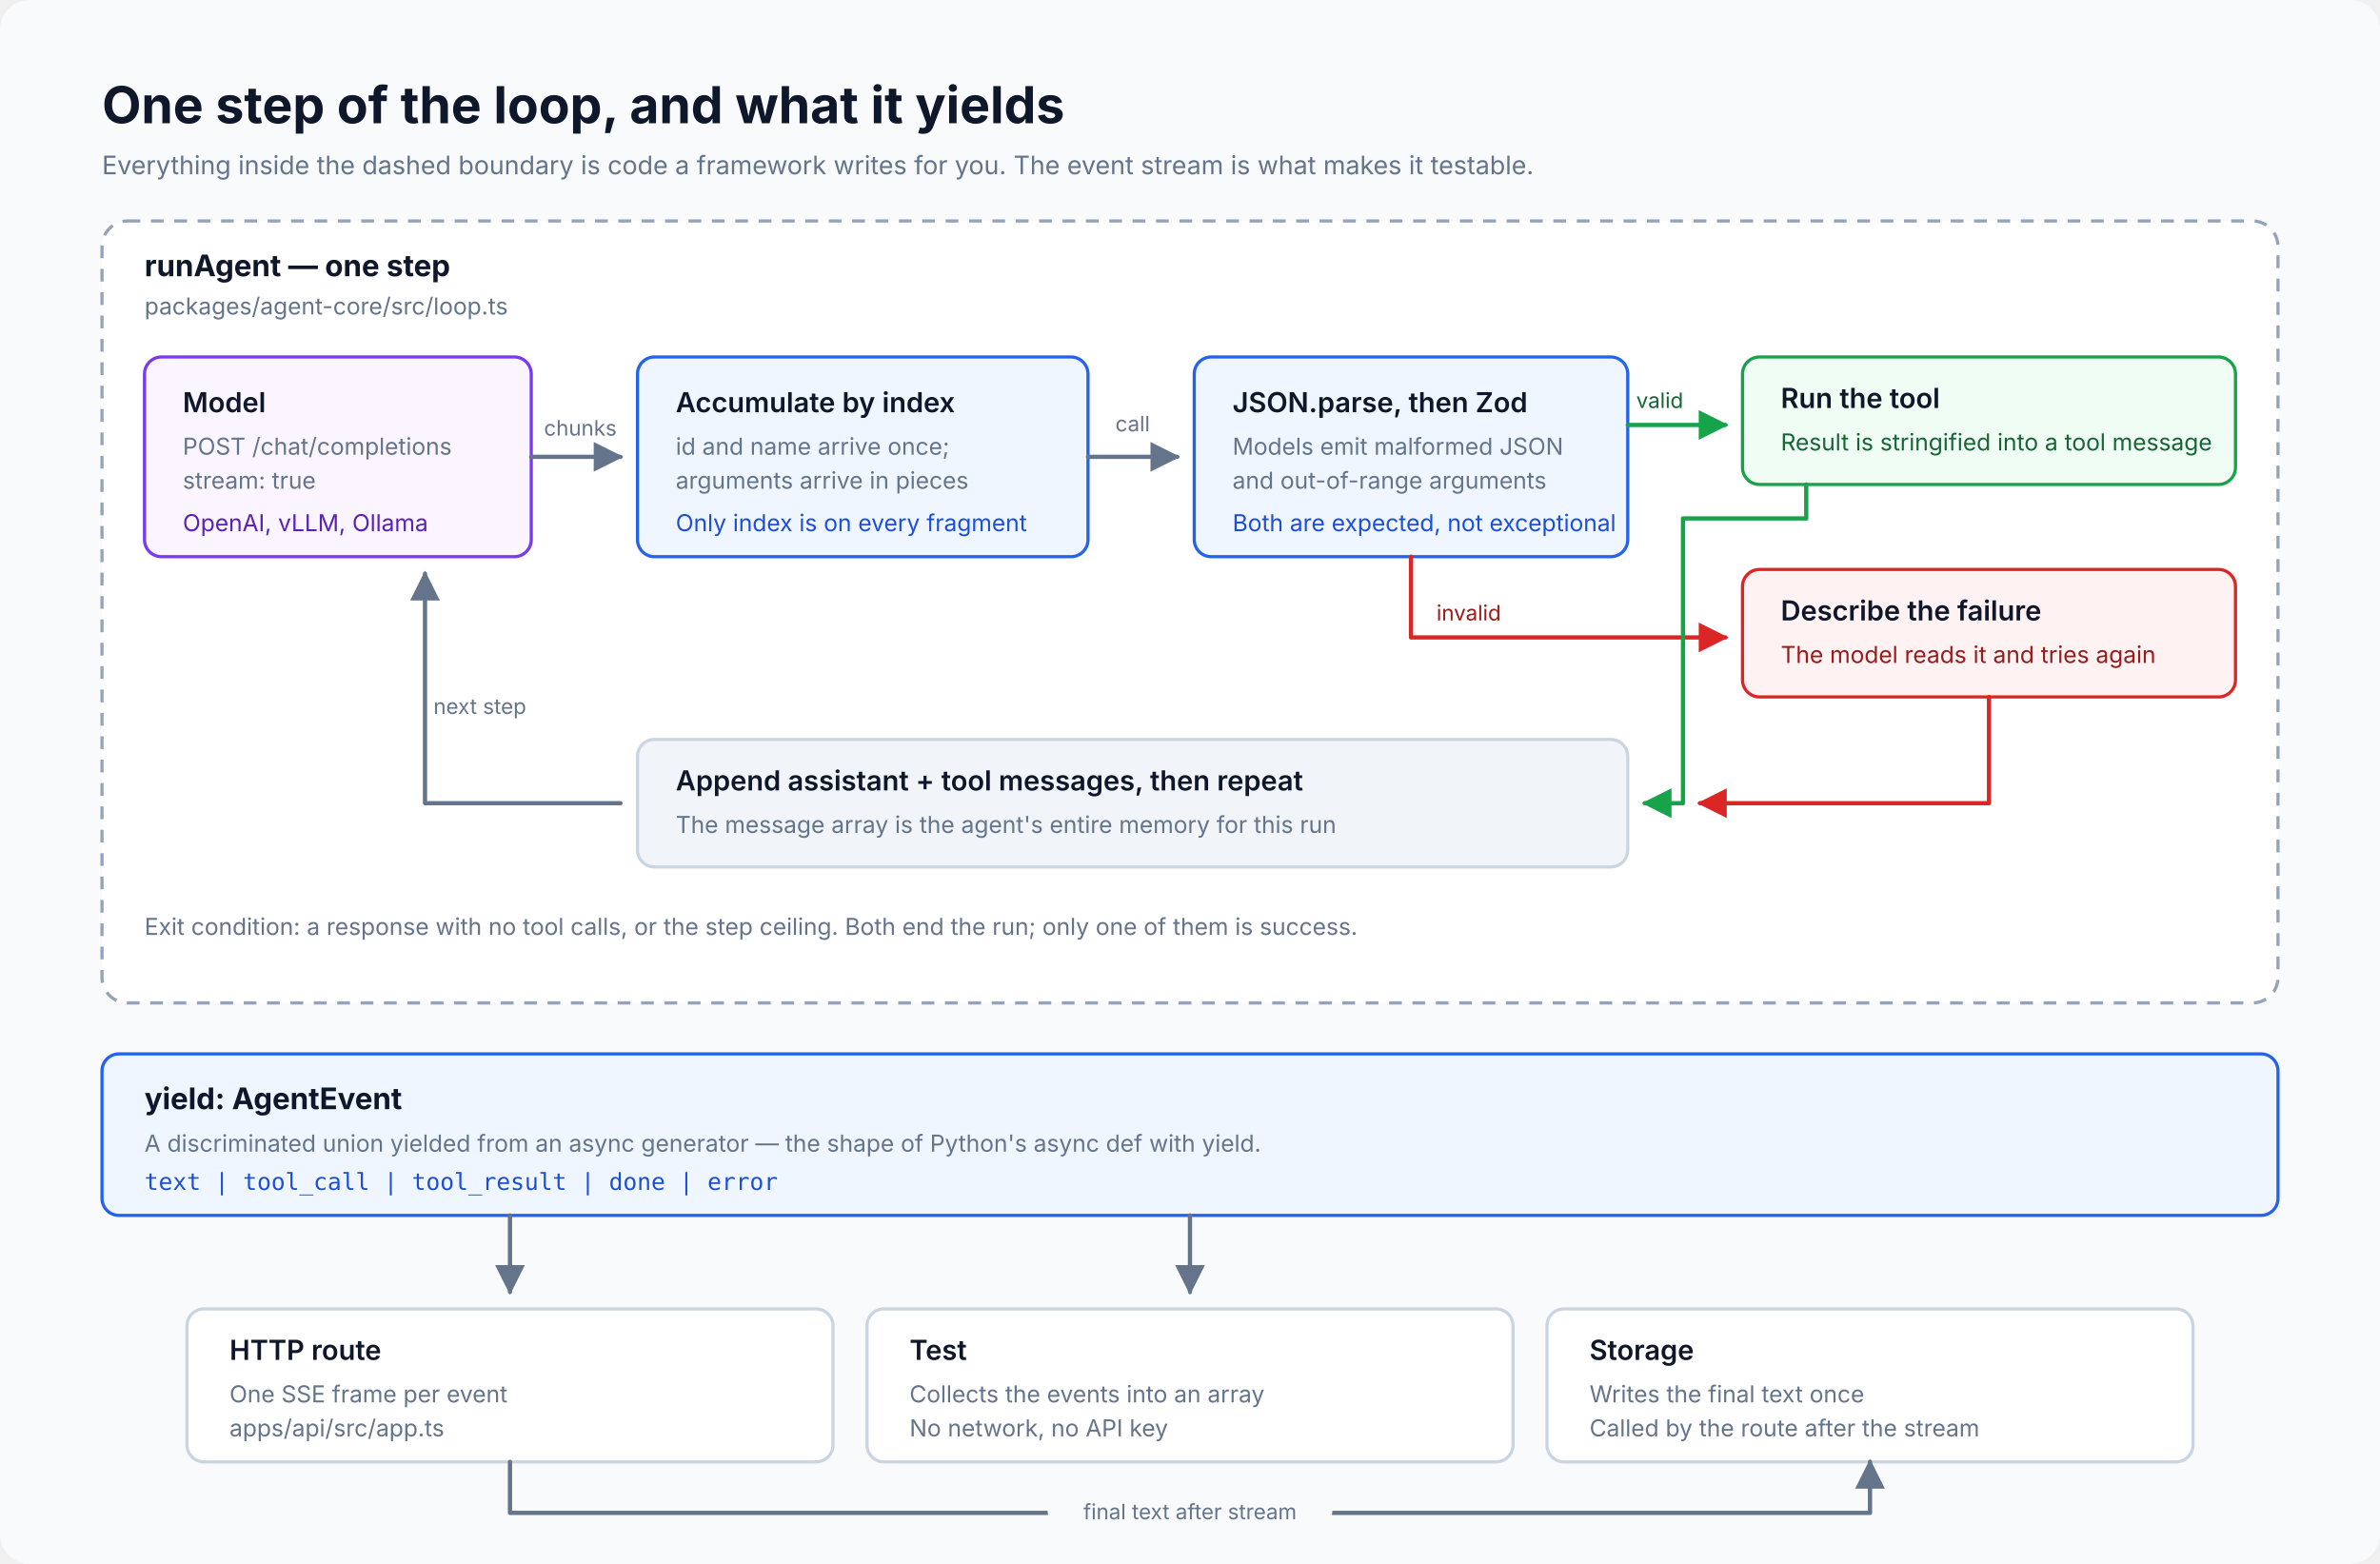
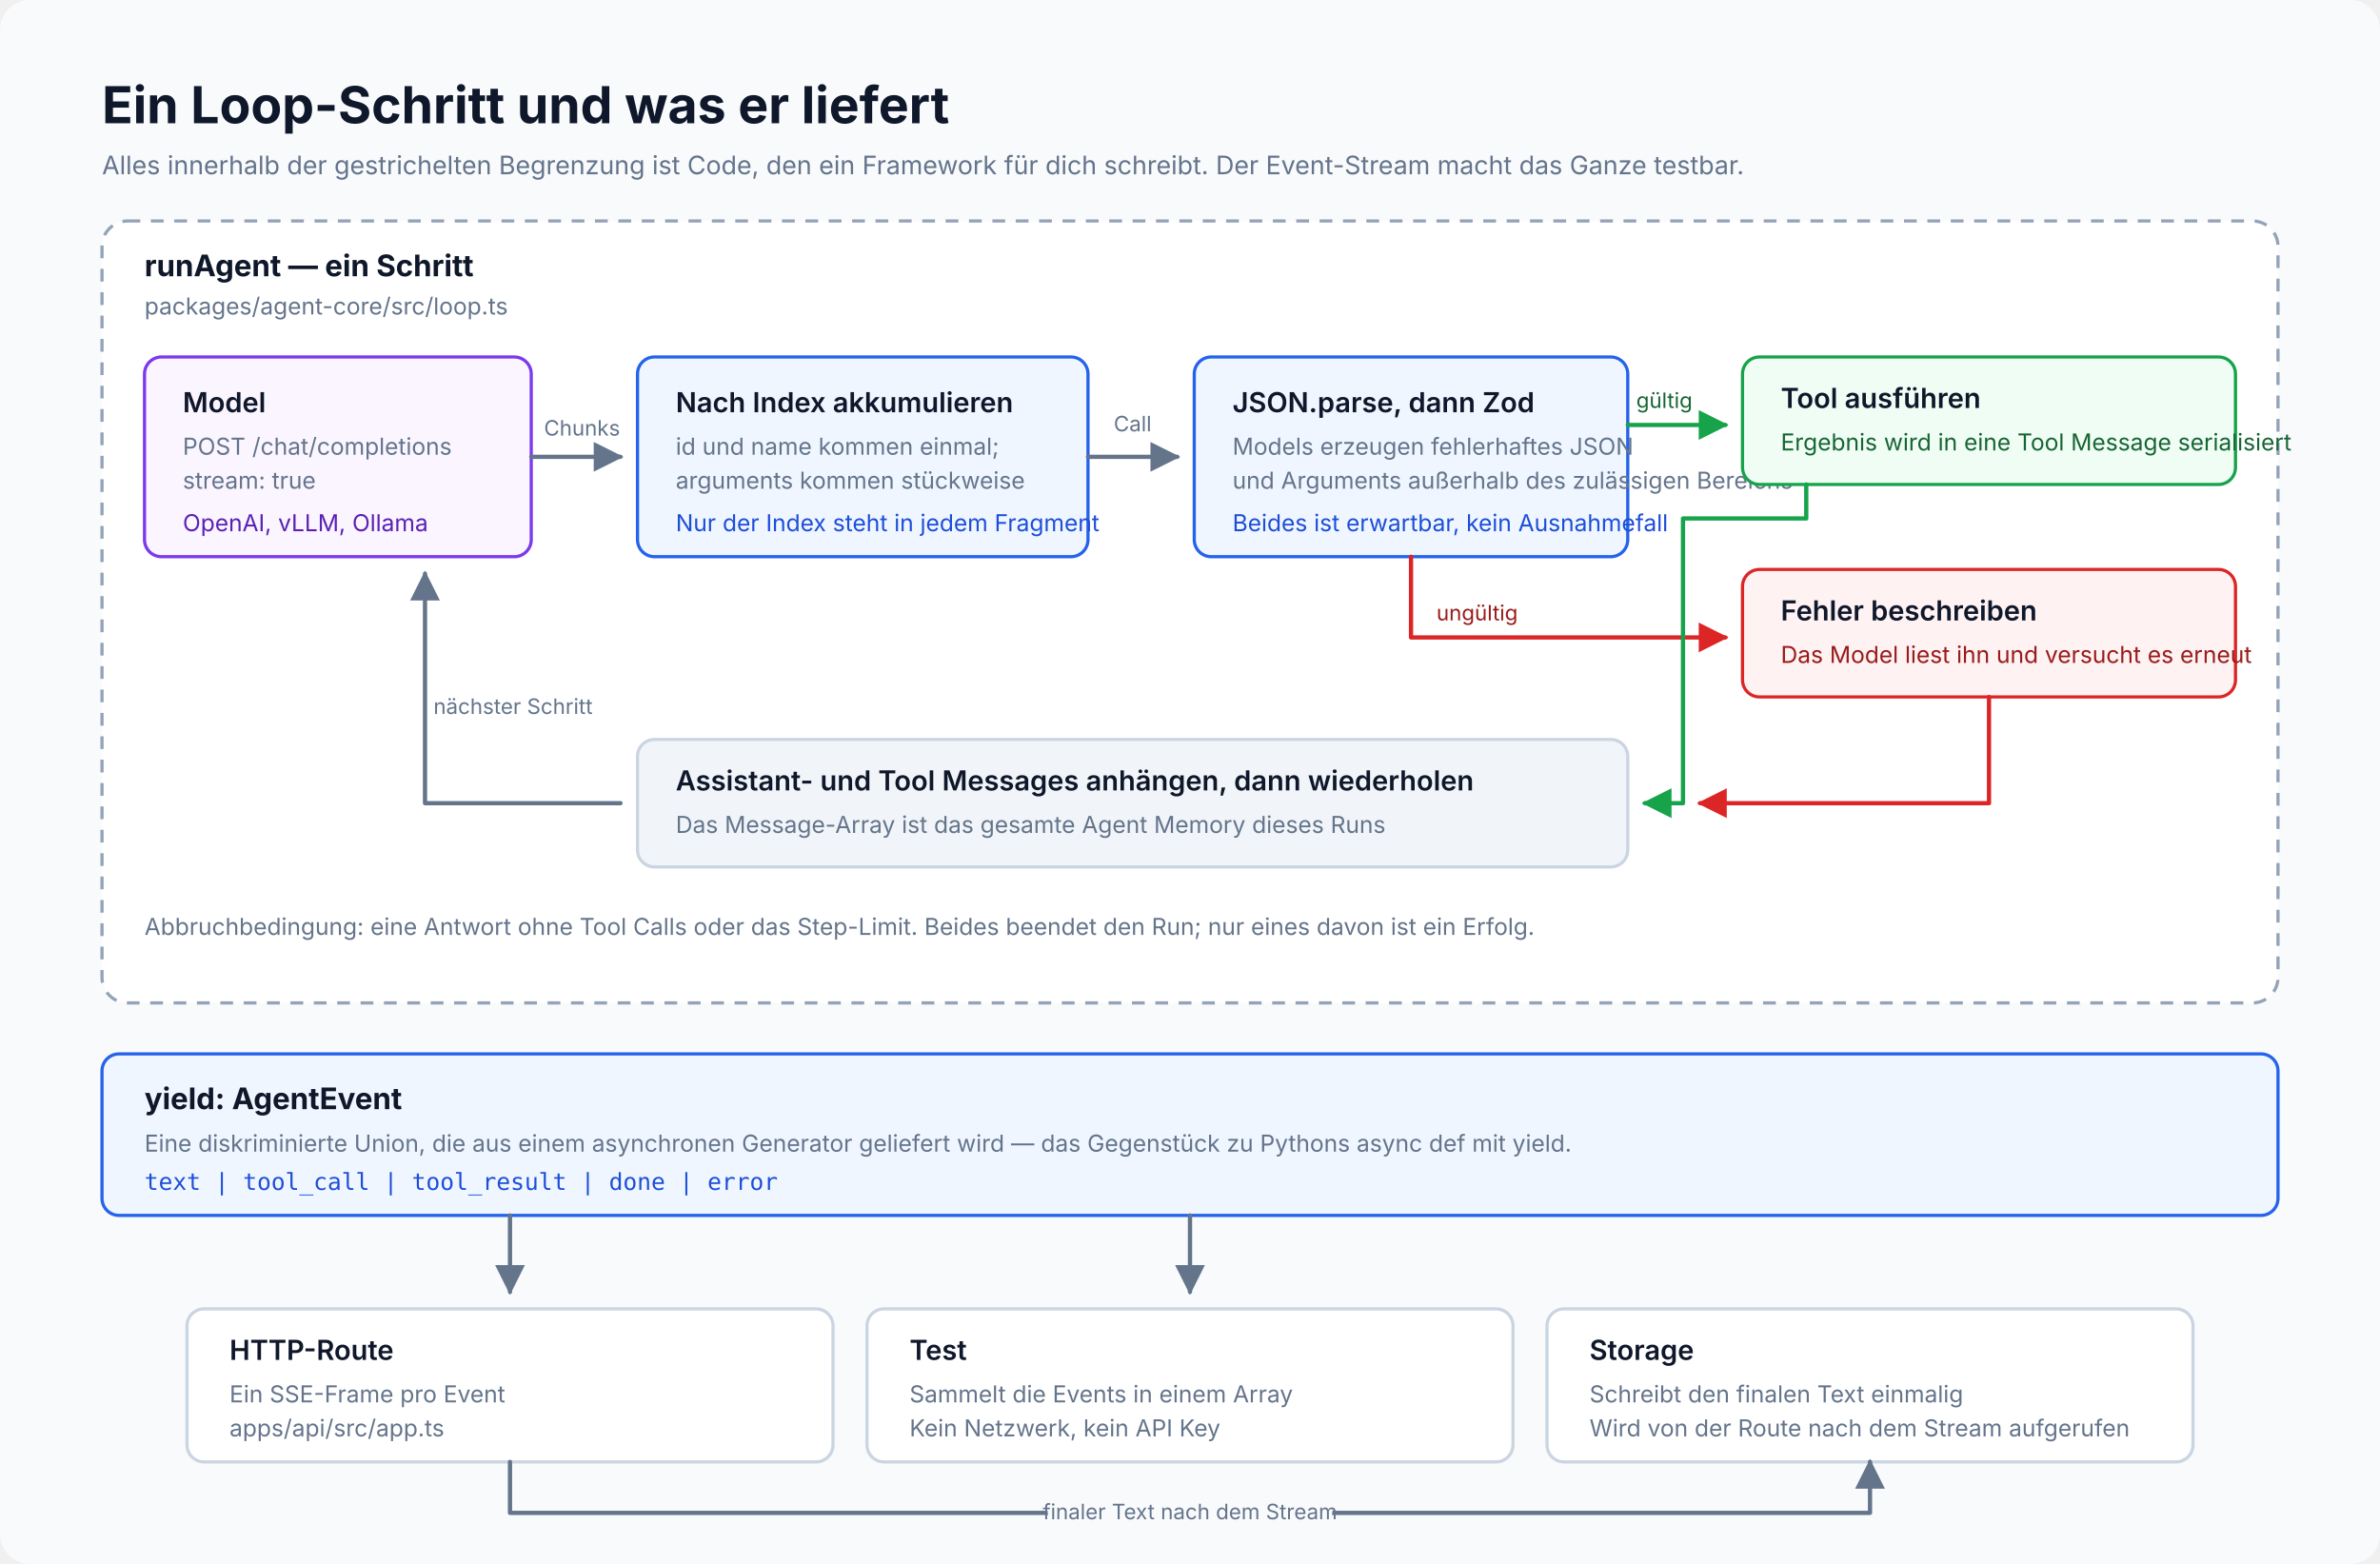
<svg xmlns="http://www.w3.org/2000/svg" viewBox="0 0 1120 736" width="1120" height="736" role="img" preserveAspectRatio="xMidYMid meet" shape-rendering="geometricPrecision" text-rendering="geometricPrecision" font-family="Inter, system-ui, sans-serif" data-visual-system="evidence-plate-v1">
  <style data-visual-system="evidence-plate-v1">
    * { animation: none !important; }
    .anim-box, .bar, .bar-text, .seq-item, .t-box, .flow { opacity: 1 !important; transform: none !important; }
    path, line, polyline { stroke-linecap: round; stroke-linejoin: round; }
  </style>
  <rect x="0" y="0" width="1120" height="736" rx="14" fill="#f8fafc" />
-   <text x="48" y="58" font-size="24" font-weight="700" fill="#0f172a">One step of the loop, and what it yields</text>
-   <text x="48" y="82" font-size="12" fill="#64748b">Everything inside the dashed boundary is code a framework writes for you. The event stream is what makes it testable.</text>
+   <text x="48" y="58" font-size="24" font-weight="700" fill="#0f172a">Ein Loop-Schritt und was er liefert</text>
+   <text x="48" y="82" font-size="12" fill="#64748b">Alles innerhalb der gestrichelten Begrenzung ist Code, den ein Framework für dich schreibt. Der Event-Stream macht das Ganze testbar.</text>
  <rect x="48" y="104" width="1024" height="368" rx="12" fill="#ffffff" stroke="#94a3b8" stroke-width="1.5" stroke-dasharray="6 5" />
-   <text x="68" y="130" font-size="14" font-weight="700" fill="#0f172a">runAgent — one step</text>
+   <text x="68" y="130" font-size="14" font-weight="700" fill="#0f172a">runAgent — ein Schritt</text>
  <text x="68" y="148" font-size="11" fill="#64748b">packages/agent-core/src/loop.ts</text>
  <rect x="68" y="168" width="182" height="94" rx="8" fill="#faf5ff" stroke="#7c3aed" stroke-width="1.5" />
  <text x="86" y="194" font-size="13" font-weight="600" fill="#0f172a">Model</text>
  <text x="86" y="214" font-size="11" fill="#64748b">POST /chat/completions</text>
  <text x="86" y="230" font-size="11" fill="#64748b">stream: true</text>
  <text x="86" y="250" font-size="11" fill="#5b21b6">OpenAI, vLLM, Ollama</text>
  <path d="M 250 215 L 292 215" stroke="#64748b" stroke-width="2" fill="none" marker-end="url(#a)" />
-   <text x="256" y="205" font-size="10" fill="#64748b">chunks</text>
+   <text x="256" y="205" font-size="10" fill="#64748b">Chunks</text>
  <rect x="300" y="168" width="212" height="94" rx="8" fill="#eff6ff" stroke="#2563eb" stroke-width="1.5" />
-   <text x="318" y="194" font-size="13" font-weight="600" fill="#0f172a">Accumulate by index</text>
-   <text x="318" y="214" font-size="11" fill="#64748b">id and name arrive once;</text>
-   <text x="318" y="230" font-size="11" fill="#64748b">arguments arrive in pieces</text>
-   <text x="318" y="250" font-size="11" fill="#1d4ed8">Only index is on every fragment</text>
+   <text x="318" y="194" font-size="13" font-weight="600" fill="#0f172a">Nach Index akkumulieren</text>
+   <text x="318" y="214" font-size="11" fill="#64748b">id und name kommen einmal;</text>
+   <text x="318" y="230" font-size="11" fill="#64748b">arguments kommen stückweise</text>
+   <text x="318" y="250" font-size="11" fill="#1d4ed8">Nur der Index steht in jedem Fragment</text>
  <path d="M 512 215 L 554 215" stroke="#64748b" stroke-width="2" fill="none" marker-end="url(#a)" />
-   <text x="533" y="203" text-anchor="middle" font-size="10" fill="#64748b">call</text>
+   <text x="533" y="203" text-anchor="middle" font-size="10" fill="#64748b">Call</text>
  <rect x="562" y="168" width="204" height="94" rx="8" fill="#eff6ff" stroke="#2563eb" stroke-width="1.5" />
-   <text x="580" y="194" font-size="13" font-weight="600" fill="#0f172a">JSON.parse, then Zod</text>
-   <text x="580" y="214" font-size="11" fill="#64748b">Models emit malformed JSON</text>
-   <text x="580" y="230" font-size="11" fill="#64748b">and out-of-range arguments</text>
-   <text x="580" y="250" font-size="11" fill="#1d4ed8">Both are expected, not exceptional</text>
+   <text x="580" y="194" font-size="13" font-weight="600" fill="#0f172a">JSON.parse, dann Zod</text>
+   <text x="580" y="214" font-size="11" fill="#64748b">Models erzeugen fehlerhaftes JSON</text>
+   <text x="580" y="230" font-size="11" fill="#64748b">und Arguments außerhalb des zulässigen Bereichs</text>
+   <text x="580" y="250" font-size="11" fill="#1d4ed8">Beides ist erwartbar, kein Ausnahmefall</text>
  <path d="M 766 200 L 812 200" stroke="#16a34a" stroke-width="2" fill="none" marker-end="url(#a-ok)" />
-   <text x="770" y="192" font-size="10" fill="#166534">valid</text>
+   <text x="770" y="192" font-size="10" fill="#166534">gültig</text>
  <rect x="820" y="168" width="232" height="60" rx="8" fill="#f0fdf4" stroke="#16a34a" stroke-width="1.5" />
-   <text x="838" y="192" font-size="13" font-weight="600" fill="#0f172a">Run the tool</text>
-   <text x="838" y="212" font-size="11" fill="#166534">Result is stringified into a tool message</text>
+   <text x="838" y="192" font-size="13" font-weight="600" fill="#0f172a">Tool ausführen</text>
+   <text x="838" y="212" font-size="11" fill="#166534">Ergebnis wird in eine Tool Message serialisiert</text>
  <path d="M 664 262 L 664 300 L 812 300" stroke="#dc2626" stroke-width="2" fill="none" marker-end="url(#a-bad)" />
-   <text x="676" y="292" font-size="10" fill="#991b1b">invalid</text>
+   <text x="676" y="292" font-size="10" fill="#991b1b">ungültig</text>
  <rect x="820" y="268" width="232" height="60" rx="8" fill="#fef2f2" stroke="#dc2626" stroke-width="1.5" />
-   <text x="838" y="292" font-size="13" font-weight="600" fill="#0f172a">Describe the failure</text>
-   <text x="838" y="312" font-size="11" fill="#991b1b">The model reads it and tries again</text>
+   <text x="838" y="292" font-size="13" font-weight="600" fill="#0f172a">Fehler beschreiben</text>
+   <text x="838" y="312" font-size="11" fill="#991b1b">Das Model liest ihn und versucht es erneut</text>
  <rect x="300" y="348" width="466" height="60" rx="8" fill="#f1f5f9" stroke="#cbd5e1" stroke-width="1.5" />
-   <text x="318" y="372" font-size="13" font-weight="600" fill="#0f172a">Append assistant + tool messages, then repeat</text>
-   <text x="318" y="392" font-size="11" fill="#64748b">The message array is the agent's entire memory for this run</text>
+   <text x="318" y="372" font-size="13" font-weight="600" fill="#0f172a">Assistant- und Tool Messages anhängen, dann wiederholen</text>
+   <text x="318" y="392" font-size="11" fill="#64748b">Das Message-Array ist das gesamte Agent Memory dieses Runs</text>
  <path d="M 850 228 L 850 244 L 792 244 L 792 378 L 774 378" stroke="#16a34a" stroke-width="2" fill="none" marker-end="url(#a-ok)" />
  <path d="M 936 328 L 936 378 L 800 378" stroke="#dc2626" stroke-width="2" fill="none" marker-end="url(#a-bad)" />
  <path d="M 292 378 L 200 378 L 200 270" stroke="#64748b" stroke-width="2" fill="none" marker-end="url(#a)" />
-   <text x="204" y="336" font-size="10" fill="#64748b">next step</text>
-   <text x="68" y="440" font-size="11" fill="#64748b">Exit condition: a response with no tool calls, or the step ceiling. Both end the run; only one of them is success.</text>
+   <text x="204" y="336" font-size="10" fill="#64748b">nächster Schritt</text>
+   <text x="68" y="440" font-size="11" fill="#64748b">Abbruchbedingung: eine Antwort ohne Tool Calls oder das Step-Limit. Beides beendet den Run; nur eines davon ist ein Erfolg.</text>
  <rect x="48" y="496" width="1024" height="76" rx="8" fill="#eff6ff" stroke="#2563eb" stroke-width="1.5" />
  <text x="68" y="522" font-size="14" font-weight="700" fill="#0f172a">yield: AgentEvent</text>
-   <text x="68" y="542" font-size="11" fill="#64748b">A discriminated union yielded from an async generator — the shape of Python's async def with yield.</text>
+   <text x="68" y="542" font-size="11" fill="#64748b">Eine diskriminierte Union, die aus einem asynchronen Generator geliefert wird — das Gegenstück zu Pythons async def mit yield.</text>
  <text x="68" y="560" font-size="11" font-family="SFMono-Regular, Consolas, monospace" fill="#1d4ed8">text | tool_call | tool_result | done | error</text>
  <path d="M 240 572 L 240 608" stroke="#64748b" stroke-width="2" fill="none" marker-end="url(#a)" />
  <path d="M 560 572 L 560 608" stroke="#64748b" stroke-width="2" fill="none" marker-end="url(#a)" />
  <rect x="88" y="616" width="304" height="72" rx="8" fill="#ffffff" stroke="#cbd5e1" stroke-width="1.5" />
-   <text x="108" y="640" font-size="13" font-weight="600" fill="#0f172a">HTTP route</text>
-   <text x="108" y="660" font-size="11" fill="#64748b">One SSE frame per event</text>
+   <text x="108" y="640" font-size="13" font-weight="600" fill="#0f172a">HTTP-Route</text>
+   <text x="108" y="660" font-size="11" fill="#64748b">Ein SSE-Frame pro Event</text>
  <text x="108" y="676" font-size="11" fill="#64748b">apps/api/src/app.ts</text>
  <rect x="408" y="616" width="304" height="72" rx="8" fill="#ffffff" stroke="#cbd5e1" stroke-width="1.5" />
  <text x="428" y="640" font-size="13" font-weight="600" fill="#0f172a">Test</text>
-   <text x="428" y="660" font-size="11" fill="#64748b">Collects the events into an array</text>
-   <text x="428" y="676" font-size="11" fill="#64748b">No network, no API key</text>
+   <text x="428" y="660" font-size="11" fill="#64748b">Sammelt die Events in einem Array</text>
+   <text x="428" y="676" font-size="11" fill="#64748b">Kein Netzwerk, kein API Key</text>
  <rect x="728" y="616" width="304" height="72" rx="8" fill="#ffffff" stroke="#cbd5e1" stroke-width="1.5" />
  <text x="748" y="640" font-size="13" font-weight="600" fill="#0f172a">Storage</text>
-   <text x="748" y="660" font-size="11" fill="#64748b">Writes the final text once</text>
-   <text x="748" y="676" font-size="11" fill="#64748b">Called by the route after the stream</text>
+   <text x="748" y="660" font-size="11" fill="#64748b">Schreibt den finalen Text einmalig</text>
+   <text x="748" y="676" font-size="11" fill="#64748b">Wird von der Route nach dem Stream aufgerufen</text>
  <path d="M 240 688 L 240 712 L 880 712 L 880 688" stroke="#64748b" stroke-width="2" fill="none" marker-end="url(#a)" />
  <rect x="493" y="702" width="134" height="18" rx="9" fill="#f8fafc" />
-   <text x="560" y="715" text-anchor="middle" font-size="10" fill="#64748b">final text after stream</text>
+   <text x="560" y="715" text-anchor="middle" font-size="10" fill="#64748b">finaler Text nach dem Stream</text>
  <defs>
    <marker id="a" viewBox="0 0 10 10" refX="9" refY="5" markerWidth="7" markerHeight="7" orient="auto-start-reverse">
      <path d="M 0 0 L 10 5 L 0 10 z" fill="#64748b" />
    </marker>
    <marker id="a-ok" viewBox="0 0 10 10" refX="9" refY="5" markerWidth="7" markerHeight="7" orient="auto-start-reverse">
      <path d="M 0 0 L 10 5 L 0 10 z" fill="#16a34a" />
    </marker>
    <marker id="a-bad" viewBox="0 0 10 10" refX="9" refY="5" markerWidth="7" markerHeight="7" orient="auto-start-reverse">
      <path d="M 0 0 L 10 5 L 0 10 z" fill="#dc2626" />
    </marker>
  </defs>
</svg>
